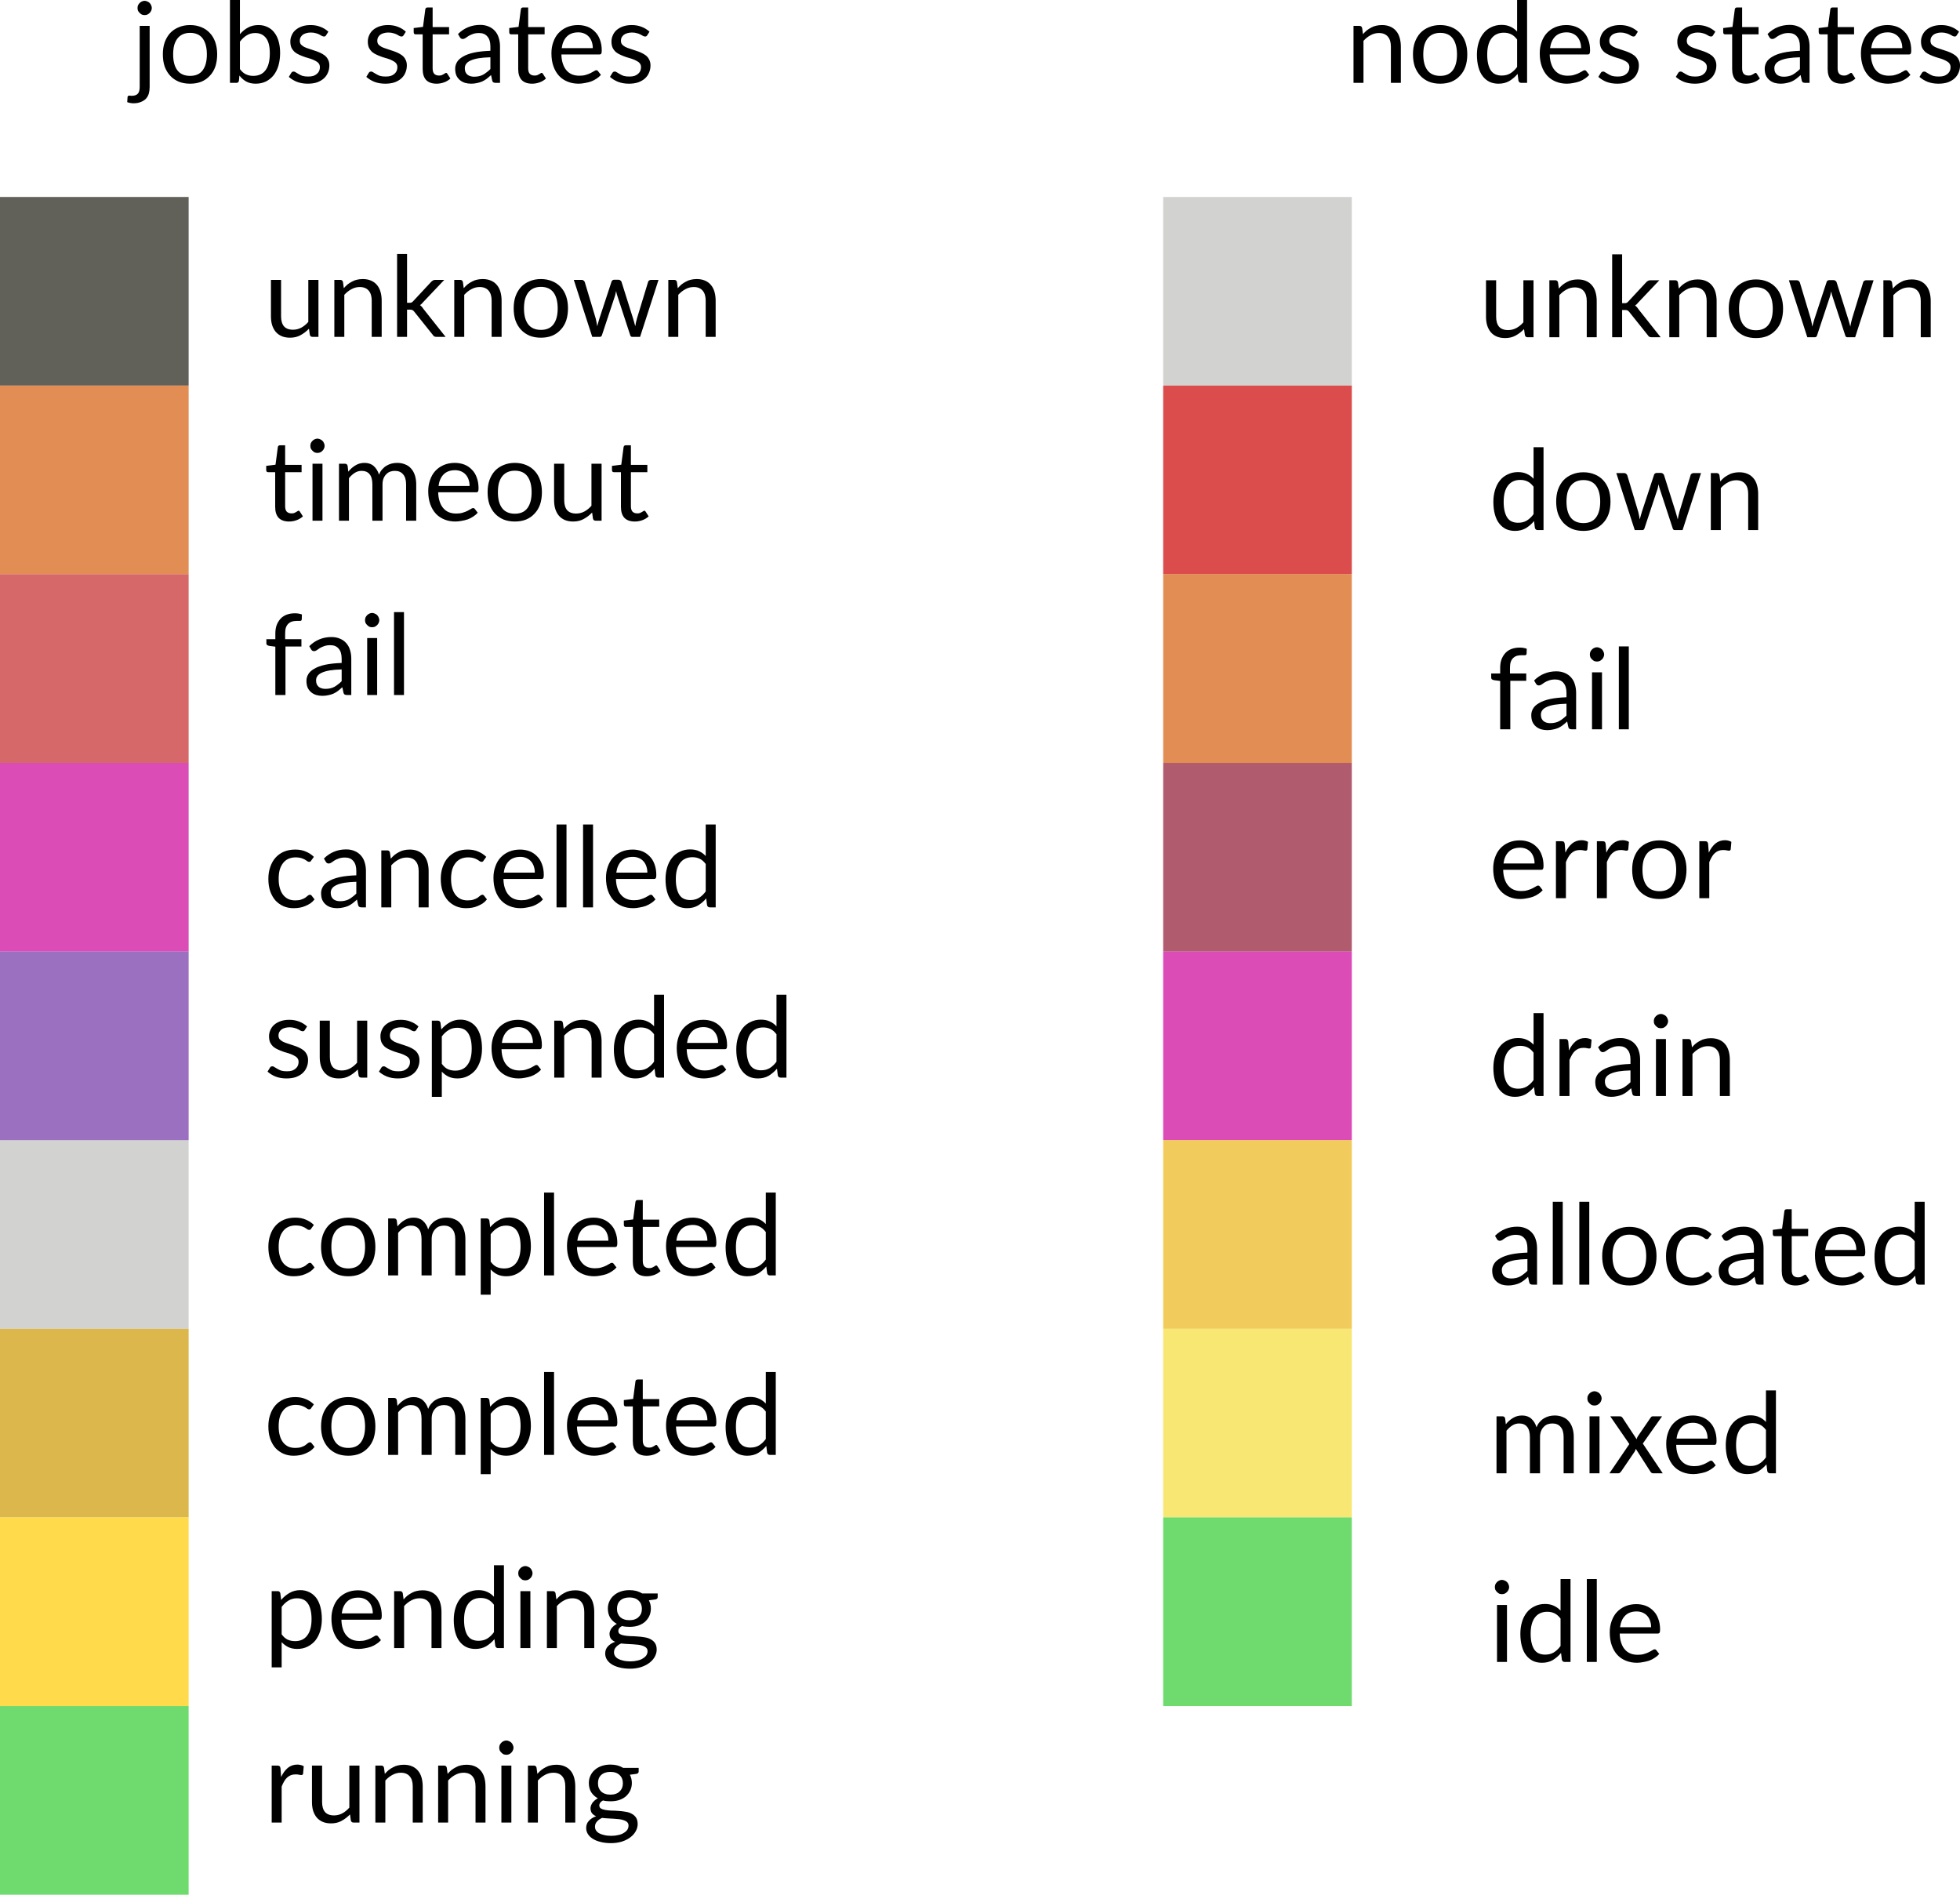
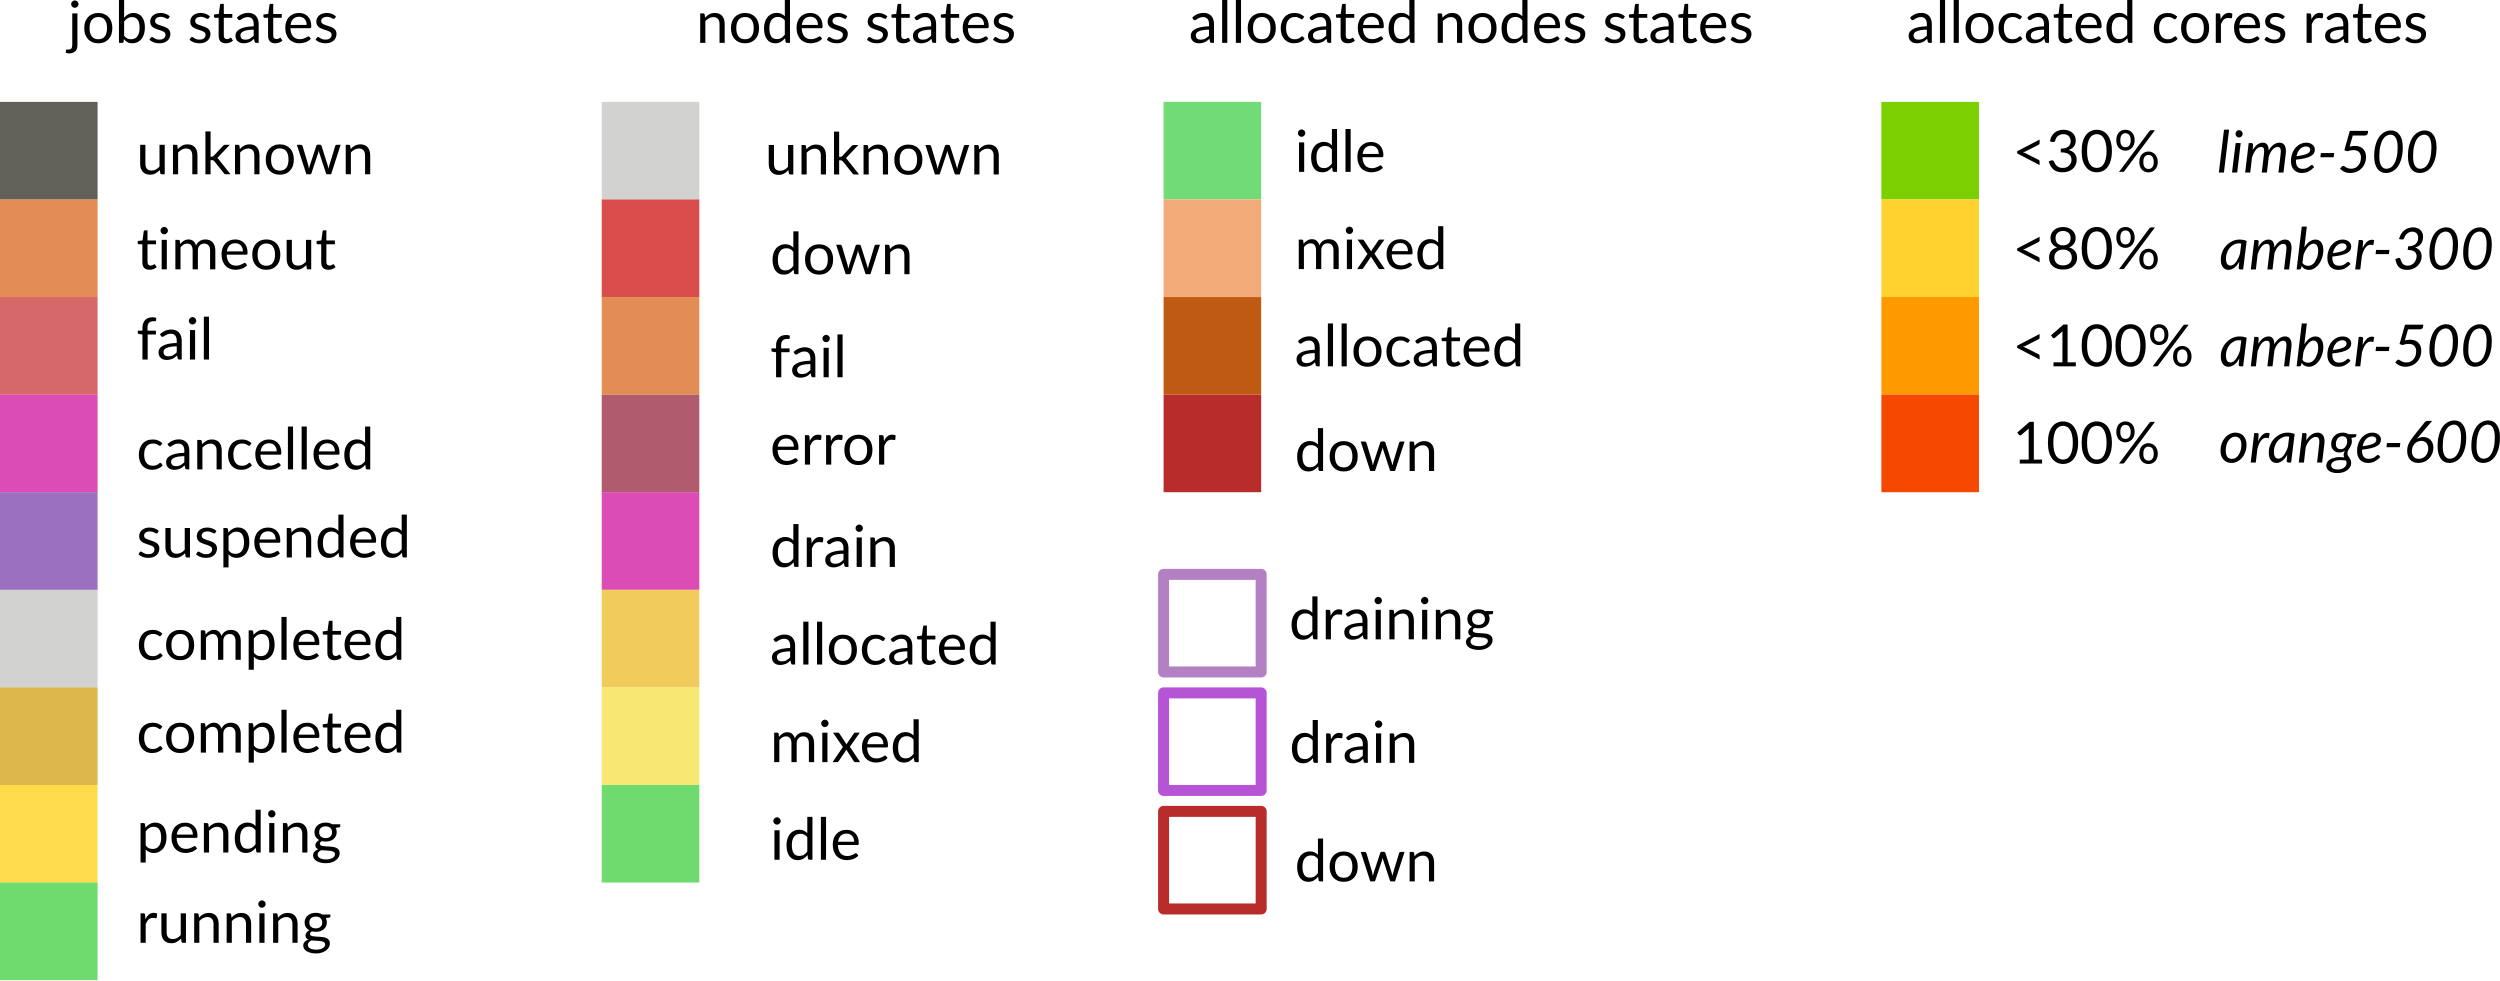
- <svg xmlns="http://www.w3.org/2000/svg" width="184.388mm" height="178.239mm" viewBox="0 0 184.388 178.239" version="1.1" id="svg5">
+ <svg xmlns="http://www.w3.org/2000/svg" width="454.632mm" height="178.239mm" viewBox="0 0 454.632 178.239" version="1.1" id="svg5">
  <defs id="defs2" />
  <g id="layer1" transform="translate(-52.19461,-13.17428)">
    <rect style="fill:#1e1e14;fill-opacity:0.7;stroke-width:0.365;stroke-linejoin:round" id="rect234" width="17.746" height="17.746" x="52.195" y="31.702" />
    <rect style="fill:#d65d0b;fill-opacity:0.7;stroke-width:0.365;stroke-linejoin:round" id="rect1624" width="17.746" height="17.746" x="52.195" y="49.447" />
    <text xml:space="preserve" style="font-size:10.583px;line-height:1.25;font-family:Lato;-inkscape-font-specification:Lato;stroke-width:0.265" x="76.998" y="44.865" id="text1680">
      <tspan id="tspan1678" style="stroke-width:0.265" x="76.998" y="44.865">unknown</tspan>
    </text>
    <text xml:space="preserve" style="font-size:10.583px;line-height:1.25;font-family:Lato;-inkscape-font-specification:Lato;stroke-width:0.265" x="77.003" y="62.157" id="text1734">
      <tspan id="tspan1732" style="stroke-width:0.265" x="77.003" y="62.157">timeout</tspan>
    </text>
    <rect style="fill:#c7282b;fill-opacity:0.7;stroke-width:0.365;stroke-linejoin:round" id="rect1736" width="17.746" height="17.746" x="52.195" y="67.193" />
    <text xml:space="preserve" style="font-size:10.583px;line-height:1.25;font-family:Lato;-inkscape-font-specification:Lato;stroke-width:0.265" x="77.003" y="78.553" id="text1740">
      <tspan id="tspan1738" style="stroke-width:0.265" x="77.003" y="78.553">fail</tspan>
    </text>
    <rect style="fill:#cc0099;fill-opacity:0.7;stroke-width:0.365;stroke-linejoin:round" id="rect1742" width="17.746" height="17.746" x="52.195" y="84.939" />
    <text xml:space="preserve" style="font-size:10.583px;line-height:1.25;font-family:Lato;-inkscape-font-specification:Lato;stroke-width:0.265" x="77.003" y="114.547" id="text1746">
      <tspan id="tspan1744" style="stroke-width:0.265" x="77.003" y="114.547">suspended</tspan>
    </text>
    <rect style="fill:#c0bfbc;fill-opacity:0.7;stroke-width:0.365;stroke-linejoin:round" id="rect1750" width="17.746" height="17.746" x="52.195" y="120.43" />
    <text xml:space="preserve" style="font-size:10.583px;line-height:1.25;font-family:Lato;-inkscape-font-specification:Lato;stroke-width:0.265" x="77.003" y="133.158" id="text1754">
      <tspan id="tspan1752" style="stroke-width:0.265" x="77.003" y="133.158">completed</tspan>
    </text>
    <rect style="fill:#cc9900;fill-opacity:0.7;stroke-width:0.365;stroke-linejoin:round" id="rect1756" width="17.746" height="17.746" x="52.195" y="138.176" />
    <text xml:space="preserve" style="font-size:10.583px;line-height:1.25;font-family:Lato;-inkscape-font-specification:Lato;stroke-width:0.265" x="77.003" y="150.039" id="text1760">
      <tspan id="tspan1758" style="stroke-width:0.265" x="77.003" y="150.039">completed</tspan>
    </text>
    <rect style="fill:#ffcc00;fill-opacity:0.7;stroke-width:0.365;stroke-linejoin:round" id="rect1762" width="17.746" height="17.746" x="52.195" y="155.922" />
    <text xml:space="preserve" style="font-size:10.583px;line-height:1.25;font-family:Lato;-inkscape-font-specification:Lato;stroke-width:0.265" x="77.003" y="168.214" id="text1766">
      <tspan id="tspan1764" style="stroke-width:0.265" x="77.003" y="168.214">pending</tspan>
    </text>
    <rect style="fill:#33cc33;fill-opacity:0.7;stroke-width:0.365;stroke-linejoin:round" id="rect1768" width="17.746" height="17.746" x="52.195" y="173.668" />
    <text xml:space="preserve" style="font-size:10.583px;line-height:1.25;font-family:Lato;-inkscape-font-specification:Lato;stroke-width:0.265" x="77.003" y="184.625" id="text1772">
      <tspan id="tspan1770" style="stroke-width:0.265" x="77.003" y="184.625">running</tspan>
    </text>
    <rect style="fill:#7234a7;fill-opacity:0.7;stroke-width:0.365;stroke-linejoin:round" id="rect3226" width="17.746" height="17.746" x="52.195" y="102.685" />
    <text xml:space="preserve" style="font-size:10.583px;line-height:1.25;font-family:Lato;-inkscape-font-specification:Lato;stroke-width:0.265" x="77.003" y="98.532" id="text3230">
      <tspan id="tspan3228" style="stroke-width:0.265" x="77.003" y="98.532">cancelled</tspan>
    </text>
    <rect style="fill:#c0bfbc;fill-opacity:0.7;stroke-width:0.365;stroke-linejoin:round" id="rect3232" width="17.746" height="17.746" x="161.621" y="31.702" />
    <text xml:space="preserve" style="font-size:10.583px;line-height:1.25;font-family:Lato;-inkscape-font-specification:Lato;stroke-width:0.265" x="191.306" y="44.897" id="text3236">
      <tspan id="tspan3234" style="stroke-width:0.265" x="191.306" y="44.897">unknown</tspan>
    </text>
    <text xml:space="preserve" style="font-size:10.583px;line-height:1.25;font-family:Lato;-inkscape-font-specification:Lato;stroke-width:0.265" x="64.54" y="20.969" id="text3240">
      <tspan id="tspan3238" style="stroke-width:0.265" x="64.54" y="20.969">jobs states</tspan>
    </text>
    <text xml:space="preserve" style="font-size:10.583px;line-height:1.25;font-family:Lato;-inkscape-font-specification:Lato;stroke-width:0.265" x="178.777" y="20.969" id="text3244">
      <tspan id="tspan3242" style="stroke-width:0.265" x="178.777" y="20.969">nodes states</tspan>
    </text>
    <rect style="fill:#8f1731;fill-opacity:0.7;stroke-width:0.365;stroke-linejoin:round" id="rect3246" width="17.746" height="17.746" x="161.621" y="84.939" />
    <text xml:space="preserve" style="font-size:10.583px;line-height:1.25;font-family:Lato;-inkscape-font-specification:Lato;stroke-width:0.265" x="192.229" y="97.667" id="text3250">
      <tspan id="tspan3248" style="stroke-width:0.265" x="192.229" y="97.667">error</tspan>
    </text>
    <rect style="fill:#cc0000;fill-opacity:0.7;stroke-width:0.365;stroke-linejoin:round" id="rect3254" width="17.746" height="17.746" x="161.621" y="49.447" />
    <text xml:space="preserve" style="font-size:10.583px;line-height:1.25;font-family:Lato;-inkscape-font-specification:Lato;stroke-width:0.265" x="192.229" y="81.781" id="text3258">
      <tspan id="tspan3256" style="stroke-width:0.265" x="192.229" y="81.781">fail</tspan>
    </text>
    <text xml:space="preserve" style="font-size:10.583px;line-height:1.25;font-family:Lato;-inkscape-font-specification:Lato;stroke-width:0.265" x="192.229" y="63.04" id="text3262">
      <tspan id="tspan3260" style="stroke-width:0.265" x="192.229" y="63.04">down</tspan>
    </text>
    <rect style="fill:#cc0099;fill-opacity:0.7;stroke-width:0.365;stroke-linejoin:round" id="rect3264" width="17.746" height="17.746" x="161.621" y="102.685" />
    <text xml:space="preserve" style="font-size:10.583px;line-height:1.25;font-family:Lato;-inkscape-font-specification:Lato;stroke-width:0.265" x="192.229" y="116.278" id="text3268">
      <tspan id="tspan3266" style="stroke-width:0.265" x="192.229" y="116.278">drain</tspan>
    </text>
    <rect style="fill:#ecb717;fill-opacity:0.7;stroke-width:0.365;stroke-linejoin:round" id="rect3270" width="17.746" height="17.746" x="161.621" y="120.43" />
    <text xml:space="preserve" style="font-size:10.583px;line-height:1.25;font-family:Lato;-inkscape-font-specification:Lato;stroke-width:0.265" x="192.229" y="134.023" id="text3274">
      <tspan id="tspan3272" style="stroke-width:0.265" x="192.229" y="134.023">allocated</tspan>
    </text>
    <rect style="fill:#f6dd38;fill-opacity:0.698;stroke-width:0.365;stroke-linejoin:round" id="rect3276" width="17.746" height="17.746" x="161.621" y="138.176" />
    <text xml:space="preserve" style="font-size:10.583px;line-height:1.25;font-family:Lato;-inkscape-font-specification:Lato;stroke-width:0.265" x="192.229" y="151.769" id="text3280">
      <tspan id="tspan3278" style="stroke-width:0.265" x="192.229" y="151.769">mixed</tspan>
    </text>
    <rect style="fill:#33cc33;fill-opacity:0.7;stroke-width:0.365;stroke-linejoin:round" id="rect3282" width="17.746" height="17.746" x="161.621" y="155.922" />
    <text xml:space="preserve" style="font-size:10.583px;line-height:1.25;font-family:Lato;-inkscape-font-specification:Lato;stroke-width:0.265" x="192.229" y="169.515" id="text3286">
      <tspan id="tspan3284" style="stroke-width:0.265" x="192.229" y="169.515">idle</tspan>
    </text>
    <rect style="fill:#d65d0b;fill-opacity:0.7;stroke-width:0.365;stroke-linejoin:round" id="rect3288" width="17.746" height="17.746" x="161.621" y="67.193" />
+     <text xml:space="preserve" style="font-style:italic;font-variant:normal;font-weight:normal;font-stretch:normal;font-size:10.583px;line-height:1.25;font-family:Lato;-inkscape-font-specification:'Lato Italic';stroke-width:0.265" x="455.688" y="97.286" id="text23329">
+       <tspan id="tspan23327" style="font-style:italic;font-variant:normal;font-weight:normal;font-stretch:normal;font-family:Lato;-inkscape-font-specification:'Lato Italic';stroke-width:0.265" x="455.688" y="97.286">orange-600</tspan>
+     </text>
+     <text xml:space="preserve" style="font-style:italic;font-variant:normal;font-weight:normal;font-stretch:normal;font-size:10.583px;line-height:1.25;font-family:Lato;-inkscape-font-specification:'Lato Italic';stroke-width:0.265" x="455.789" y="79.794" id="text23383">
+       <tspan id="tspan23381" style="font-style:italic;font-variant:normal;font-weight:normal;font-stretch:normal;font-family:Lato;-inkscape-font-specification:'Lato Italic';stroke-width:0.265" x="455.789" y="79.794">amber-500</tspan>
+     </text>
+     <text xml:space="preserve" style="font-style:italic;font-variant:normal;font-weight:normal;font-stretch:normal;font-size:10.583px;line-height:1.25;font-family:Lato;-inkscape-font-specification:'Lato Italic';stroke-width:0.265" x="455.789" y="62.175" id="text25769">
+       <tspan id="tspan25767" style="font-style:italic;font-variant:normal;font-weight:normal;font-stretch:normal;font-family:Lato;-inkscape-font-specification:'Lato Italic';stroke-width:0.265" x="455.789" y="62.175">amber-300</tspan>
+     </text>
+     <text xml:space="preserve" style="font-style:italic;font-variant:normal;font-weight:normal;font-stretch:normal;font-size:10.583px;line-height:1.25;font-family:Lato;-inkscape-font-specification:'Lato Italic';stroke-width:0.265" x="455.355" y="44.556" id="text26499">
+       <tspan id="tspan26497" style="font-style:italic;font-variant:normal;font-weight:normal;font-stretch:normal;font-family:Lato;-inkscape-font-specification:'Lato Italic';stroke-width:0.265" x="455.355" y="44.556">lime-500</tspan>
+     </text>
+     <rect style="fill:#7ccf00;fill-opacity:1;stroke-width:0.365;stroke-linejoin:round" id="rect27860" width="17.746" height="17.746" x="394.331" y="31.702" />
+     <rect style="fill:#ffd230;fill-opacity:1;stroke-width:0.365;stroke-linejoin:round" id="rect27862" width="17.746" height="17.746" x="394.331" y="49.447" />
+     <rect style="fill:#fe9a00;fill-opacity:1;stroke-width:0.365;stroke-linejoin:round" id="rect27864" width="17.746" height="17.746" x="394.331" y="67.193" />
+     <rect style="fill:#f54900;fill-opacity:1;stroke-width:0.365;stroke-linejoin:round" id="rect27866" width="17.746" height="17.746" x="394.331" y="84.939" />
+     <text xml:space="preserve" style="font-size:10.583px;line-height:1.25;font-family:Lato;-inkscape-font-specification:Lato;stroke-width:0.265" x="398.938" y="20.969" id="text28698">
+       <tspan id="tspan28696" style="stroke-width:0.265" x="398.938" y="20.969">allocated cores rates</tspan>
+     </text>
+     <text xml:space="preserve" style="font-size:10.583px;line-height:1.25;font-family:Lato;-inkscape-font-specification:Lato;stroke-width:0.265" x="418.164" y="44.429" id="text28702">
+       <tspan id="tspan28700" style="stroke-width:0.265" x="418.164" y="44.429">&lt;30%</tspan>
+     </text>
+     <text xml:space="preserve" style="font-size:10.583px;line-height:1.25;font-family:Lato;-inkscape-font-specification:Lato;stroke-width:0.265" x="418.164" y="62.109" id="text28706">
+       <tspan id="tspan28704" style="stroke-width:0.265" x="418.164" y="62.109">&lt;80%</tspan>
+     </text>
+     <text xml:space="preserve" style="font-size:10.583px;line-height:1.25;font-family:Lato;-inkscape-font-specification:Lato;stroke-width:0.265" x="418.164" y="79.789" id="text28710">
+       <tspan id="tspan28708" style="stroke-width:0.265" x="418.164" y="79.789">&lt;100%</tspan>
+     </text>
+     <text xml:space="preserve" style="font-size:10.583px;line-height:1.25;font-family:Lato;-inkscape-font-specification:Lato;stroke-width:0.265" x="418.164" y="97.468" id="text28714">
+       <tspan id="tspan28712" style="stroke-width:0.265" x="418.164" y="97.468">100%</tspan>
+     </text>
+     <rect style="fill:#71db78;fill-opacity:1;stroke-width:0.365;stroke-linejoin:round" id="rect28732" width="17.746" height="17.746" x="263.795" y="31.702" />
+     <rect style="fill:#f2ab78;fill-opacity:1;stroke-width:0.365;stroke-linejoin:round" id="rect28734" width="17.746" height="17.746" x="263.795" y="49.447" />
+     <rect style="fill:#bf5a13;fill-opacity:1;stroke-width:0.365;stroke-linejoin:round" id="rect28736" width="17.746" height="17.746" x="263.795" y="67.193" />
+     <rect style="fill:#b82c2c;fill-opacity:1;stroke-width:0.365;stroke-linejoin:round" id="rect28738" width="17.746" height="17.746" x="263.795" y="84.939" />
+     <text xml:space="preserve" style="font-size:10.583px;line-height:1.25;font-family:Lato;-inkscape-font-specification:Lato;stroke-width:0.265" x="268.402" y="20.969" id="text28742">
+       <tspan id="tspan28740" style="stroke-width:0.265" x="268.402" y="20.969">allocated nodes states</tspan>
+     </text>
+     <text xml:space="preserve" style="font-size:10.583px;line-height:1.25;font-family:Lato;-inkscape-font-specification:Lato;stroke-width:0.265" x="287.627" y="44.429" id="text28746">
+       <tspan id="tspan28744" style="stroke-width:0.265" x="287.627" y="44.429">idle</tspan>
+     </text>
+     <text xml:space="preserve" style="font-size:10.583px;line-height:1.25;font-family:Lato;-inkscape-font-specification:Lato;stroke-width:0.265" x="287.627" y="62.109" id="text28750">
+       <tspan id="tspan28748" style="stroke-width:0.265" x="287.627" y="62.109">mixed</tspan>
+     </text>
+     <text xml:space="preserve" style="font-size:10.583px;line-height:1.25;font-family:Lato;-inkscape-font-specification:Lato;stroke-width:0.265" x="287.627" y="79.789" id="text28754">
+       <tspan id="tspan28752" style="stroke-width:0.265" x="287.627" y="79.789">allocated</tspan>
+     </text>
+     <text xml:space="preserve" style="font-size:10.583px;line-height:1.25;font-family:Lato;-inkscape-font-specification:Lato;stroke-width:0.265" x="287.627" y="98.831" id="text29125">
+       <tspan id="tspan29123" style="stroke-width:0.265" x="287.627" y="98.831">down</tspan>
+     </text>
+     <text xml:space="preserve" style="font-size:10.583px;line-height:1.25;font-family:Lato;-inkscape-font-specification:Lato;stroke-width:0.265" x="286.612" y="129.434" id="text29141">
+       <tspan id="tspan29139" style="stroke-width:0.265" x="286.612" y="129.434">draining</tspan>
+     </text>
+     <text xml:space="preserve" style="font-size:10.583px;line-height:1.25;font-family:Lato;-inkscape-font-specification:Lato;stroke-width:0.265" x="286.675" y="151.904" id="text29145">
+       <tspan id="tspan29143" style="stroke-width:0.265" x="286.675" y="151.904">drain</tspan>
+     </text>
+     <text xml:space="preserve" style="font-size:10.583px;line-height:1.25;font-family:Lato;-inkscape-font-specification:Lato;stroke-width:0.265" x="287.627" y="173.456" id="text29149">
+       <tspan id="tspan29147" style="stroke-width:0.265" x="287.627" y="173.456">down</tspan>
+     </text>
+     <rect style="fill:none;fill-opacity:1;stroke:#b380c4;stroke-width:2;stroke-linejoin:round;stroke-dasharray:none;stroke-opacity:1" id="rect29151" width="17.746" height="17.746" x="263.795" y="117.629" />
+     <rect style="fill:none;fill-opacity:1;stroke:#b654d6;stroke-width:2;stroke-linejoin:round;stroke-dasharray:none;stroke-opacity:1" id="rect29153" width="17.746" height="17.746" x="263.795" y="139.176" />
+     <rect style="fill:none;fill-opacity:1;stroke:#b82c2c;stroke-width:2;stroke-linejoin:round;stroke-dasharray:none;stroke-opacity:1" id="rect29155" width="17.746" height="17.746" x="263.795" y="160.723" />
  </g>
</svg>
